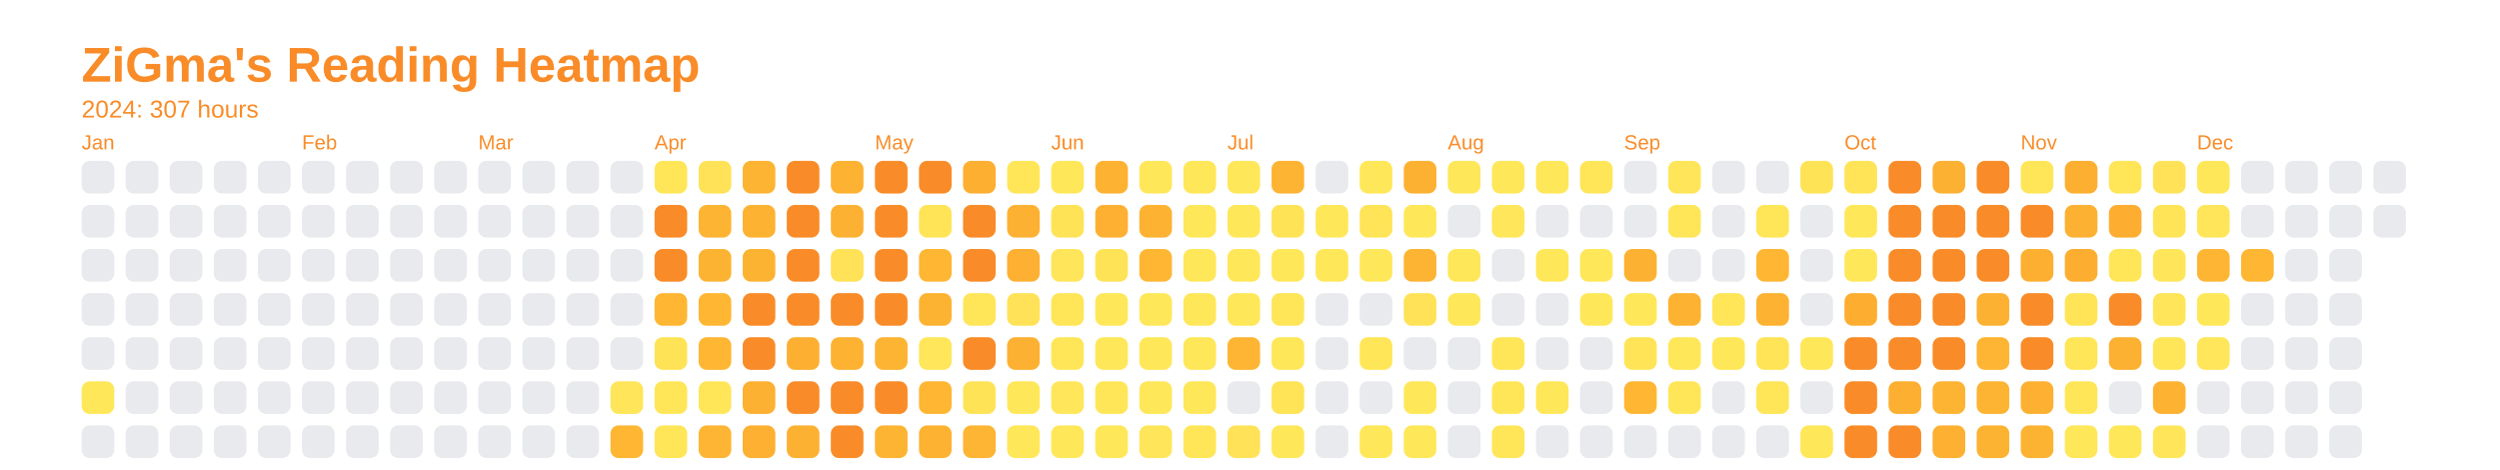
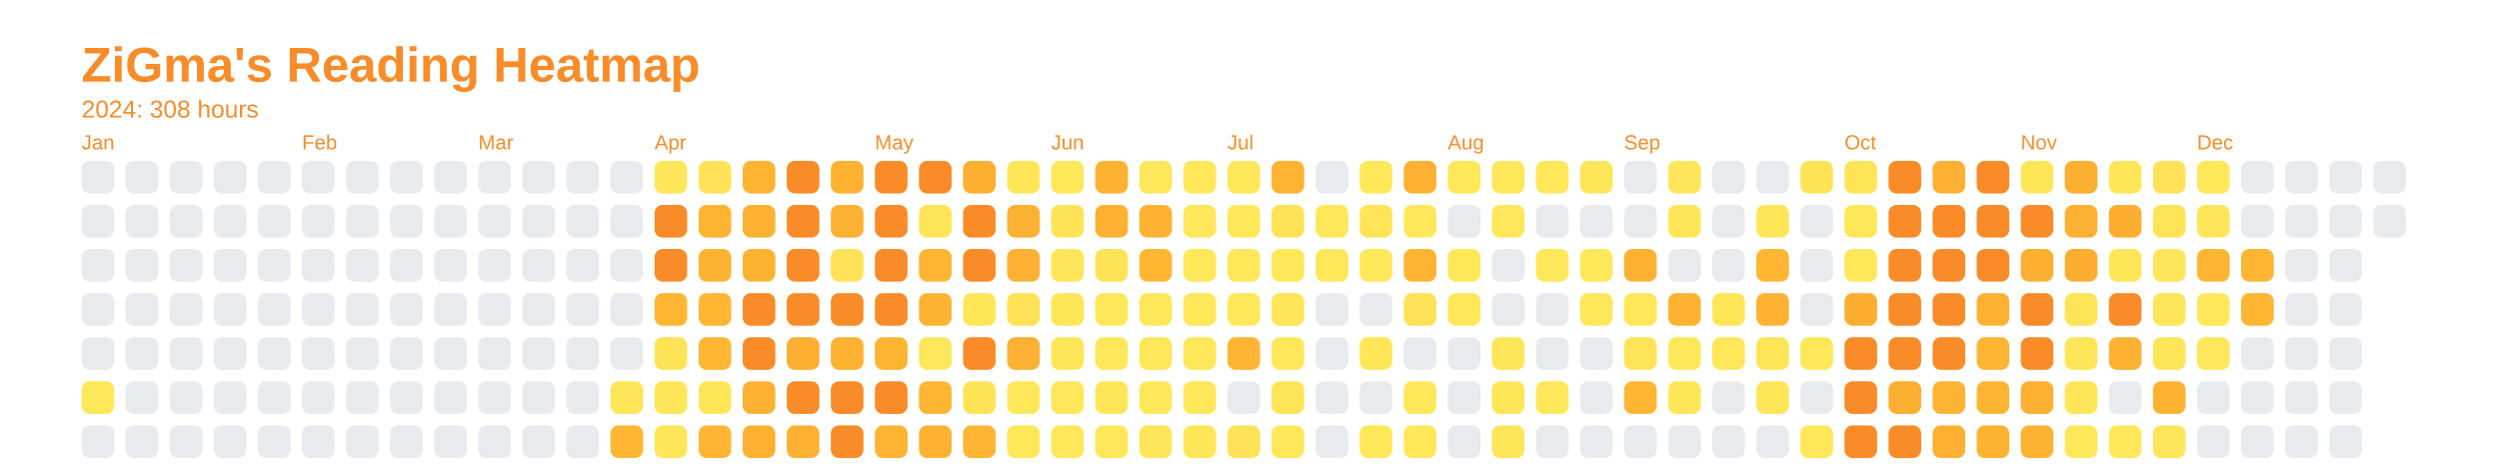
<svg xmlns="http://www.w3.org/2000/svg" baseProfile="full" height="57.5mm" version="1.1" viewBox="0,0,306.2,57.5" width="306.2mm">
  <defs />
  <rect fill="none" height="57.5" width="306.2" x="0" y="0" />
  <text fill="#f98c28" style="font-size:6px; font-family:Arial; font-weight:bold;" x="10" y="10">ZiGma's Reading Heatmap</text>
-   <text fill="#f98c28" style="font-size:3px; font-family:Arial;" x="10" y="14.4">2024: 307 hours</text>
+   <text fill="#f98c28" style="font-size:3px; font-family:Arial;" x="10" y="14.4">2024: 308 hours</text>
  <text fill="#f98c28" style="font-size:2.5px; font-family:Arial" x="10" y="18.3">Jan</text>
  <rect fill="#e8eaed" height="4" rx="1" ry="1" width="4" x="10" y="19.7" />
  <rect fill="#e8eaed" height="4" rx="1" ry="1" width="4" x="10" y="25.1" />
  <rect fill="#e8eaed" height="4" rx="1" ry="1" width="4" x="10" y="30.5" />
  <rect fill="#e8eaed" height="4" rx="1" ry="1" width="4" x="10" y="35.9" />
  <rect fill="#e8eaed" height="4" rx="1" ry="1" width="4" x="10" y="41.3" />
  <rect fill="#ffe75a" height="4" rx="1" ry="1" width="4" x="10" y="46.7" />
  <rect fill="#e8eaed" height="4" rx="1" ry="1" width="4" x="10" y="52.1" />
  <rect fill="#e8eaed" height="4" rx="1" ry="1" width="4" x="15.4" y="19.7" />
  <rect fill="#e8eaed" height="4" rx="1" ry="1" width="4" x="15.4" y="25.1" />
  <rect fill="#e8eaed" height="4" rx="1" ry="1" width="4" x="15.4" y="30.5" />
  <rect fill="#e8eaed" height="4" rx="1" ry="1" width="4" x="15.4" y="35.9" />
  <rect fill="#e8eaed" height="4" rx="1" ry="1" width="4" x="15.4" y="41.3" />
  <rect fill="#e8eaed" height="4" rx="1" ry="1" width="4" x="15.4" y="46.7" />
  <rect fill="#e8eaed" height="4" rx="1" ry="1" width="4" x="15.4" y="52.1" />
  <rect fill="#e8eaed" height="4" rx="1" ry="1" width="4" x="20.8" y="19.7" />
  <rect fill="#e8eaed" height="4" rx="1" ry="1" width="4" x="20.8" y="25.1" />
  <rect fill="#e8eaed" height="4" rx="1" ry="1" width="4" x="20.8" y="30.5" />
  <rect fill="#e8eaed" height="4" rx="1" ry="1" width="4" x="20.8" y="35.9" />
  <rect fill="#e8eaed" height="4" rx="1" ry="1" width="4" x="20.8" y="41.3" />
  <rect fill="#e8eaed" height="4" rx="1" ry="1" width="4" x="20.8" y="46.7" />
  <rect fill="#e8eaed" height="4" rx="1" ry="1" width="4" x="20.8" y="52.1" />
  <rect fill="#e8eaed" height="4" rx="1" ry="1" width="4" x="26.2" y="19.7" />
  <rect fill="#e8eaed" height="4" rx="1" ry="1" width="4" x="26.2" y="25.1" />
  <rect fill="#e8eaed" height="4" rx="1" ry="1" width="4" x="26.2" y="30.5" />
  <rect fill="#e8eaed" height="4" rx="1" ry="1" width="4" x="26.2" y="35.9" />
  <rect fill="#e8eaed" height="4" rx="1" ry="1" width="4" x="26.2" y="41.3" />
  <rect fill="#e8eaed" height="4" rx="1" ry="1" width="4" x="26.2" y="46.7" />
  <rect fill="#e8eaed" height="4" rx="1" ry="1" width="4" x="26.2" y="52.1" />
  <rect fill="#e8eaed" height="4" rx="1" ry="1" width="4" x="31.6" y="19.7" />
  <rect fill="#e8eaed" height="4" rx="1" ry="1" width="4" x="31.6" y="25.1" />
  <rect fill="#e8eaed" height="4" rx="1" ry="1" width="4" x="31.6" y="30.5" />
  <rect fill="#e8eaed" height="4" rx="1" ry="1" width="4" x="31.6" y="35.9" />
  <rect fill="#e8eaed" height="4" rx="1" ry="1" width="4" x="31.6" y="41.3" />
  <rect fill="#e8eaed" height="4" rx="1" ry="1" width="4" x="31.6" y="46.7" />
  <rect fill="#e8eaed" height="4" rx="1" ry="1" width="4" x="31.6" y="52.1" />
  <text fill="#f98c28" style="font-size:2.5px; font-family:Arial" x="37.0" y="18.3">Feb</text>
  <rect fill="#e8eaed" height="4" rx="1" ry="1" width="4" x="37.0" y="19.7" />
  <rect fill="#e8eaed" height="4" rx="1" ry="1" width="4" x="37.0" y="25.1" />
  <rect fill="#e8eaed" height="4" rx="1" ry="1" width="4" x="37.0" y="30.5" />
  <rect fill="#e8eaed" height="4" rx="1" ry="1" width="4" x="37.0" y="35.9" />
  <rect fill="#e8eaed" height="4" rx="1" ry="1" width="4" x="37.0" y="41.3" />
  <rect fill="#e8eaed" height="4" rx="1" ry="1" width="4" x="37.0" y="46.7" />
  <rect fill="#e8eaed" height="4" rx="1" ry="1" width="4" x="37.0" y="52.1" />
  <rect fill="#e8eaed" height="4" rx="1" ry="1" width="4" x="42.4" y="19.7" />
  <rect fill="#e8eaed" height="4" rx="1" ry="1" width="4" x="42.4" y="25.1" />
  <rect fill="#e8eaed" height="4" rx="1" ry="1" width="4" x="42.4" y="30.5" />
  <rect fill="#e8eaed" height="4" rx="1" ry="1" width="4" x="42.4" y="35.9" />
  <rect fill="#e8eaed" height="4" rx="1" ry="1" width="4" x="42.4" y="41.3" />
  <rect fill="#e8eaed" height="4" rx="1" ry="1" width="4" x="42.4" y="46.7" />
  <rect fill="#e8eaed" height="4" rx="1" ry="1" width="4" x="42.4" y="52.1" />
  <rect fill="#e8eaed" height="4" rx="1" ry="1" width="4" x="47.8" y="19.7" />
  <rect fill="#e8eaed" height="4" rx="1" ry="1" width="4" x="47.8" y="25.1" />
  <rect fill="#e8eaed" height="4" rx="1" ry="1" width="4" x="47.8" y="30.5" />
  <rect fill="#e8eaed" height="4" rx="1" ry="1" width="4" x="47.8" y="35.9" />
  <rect fill="#e8eaed" height="4" rx="1" ry="1" width="4" x="47.8" y="41.3" />
  <rect fill="#e8eaed" height="4" rx="1" ry="1" width="4" x="47.8" y="46.7" />
  <rect fill="#e8eaed" height="4" rx="1" ry="1" width="4" x="47.8" y="52.1" />
  <rect fill="#e8eaed" height="4" rx="1" ry="1" width="4" x="53.2" y="19.7" />
  <rect fill="#e8eaed" height="4" rx="1" ry="1" width="4" x="53.2" y="25.1" />
  <rect fill="#e8eaed" height="4" rx="1" ry="1" width="4" x="53.2" y="30.5" />
  <rect fill="#e8eaed" height="4" rx="1" ry="1" width="4" x="53.2" y="35.9" />
  <rect fill="#e8eaed" height="4" rx="1" ry="1" width="4" x="53.2" y="41.3" />
  <rect fill="#e8eaed" height="4" rx="1" ry="1" width="4" x="53.2" y="46.7" />
  <rect fill="#e8eaed" height="4" rx="1" ry="1" width="4" x="53.2" y="52.1" />
  <text fill="#f98c28" style="font-size:2.5px; font-family:Arial" x="58.6" y="18.3">Mar</text>
  <rect fill="#e8eaed" height="4" rx="1" ry="1" width="4" x="58.6" y="19.7" />
  <rect fill="#e8eaed" height="4" rx="1" ry="1" width="4" x="58.6" y="25.1" />
  <rect fill="#e8eaed" height="4" rx="1" ry="1" width="4" x="58.6" y="30.5" />
  <rect fill="#e8eaed" height="4" rx="1" ry="1" width="4" x="58.6" y="35.9" />
  <rect fill="#e8eaed" height="4" rx="1" ry="1" width="4" x="58.6" y="41.3" />
  <rect fill="#e8eaed" height="4" rx="1" ry="1" width="4" x="58.6" y="46.7" />
  <rect fill="#e8eaed" height="4" rx="1" ry="1" width="4" x="58.6" y="52.1" />
  <rect fill="#e8eaed" height="4" rx="1" ry="1" width="4" x="64" y="19.7" />
  <rect fill="#e8eaed" height="4" rx="1" ry="1" width="4" x="64" y="25.1" />
  <rect fill="#e8eaed" height="4" rx="1" ry="1" width="4" x="64" y="30.5" />
  <rect fill="#e8eaed" height="4" rx="1" ry="1" width="4" x="64" y="35.9" />
  <rect fill="#e8eaed" height="4" rx="1" ry="1" width="4" x="64" y="41.3" />
  <rect fill="#e8eaed" height="4" rx="1" ry="1" width="4" x="64" y="46.7" />
  <rect fill="#e8eaed" height="4" rx="1" ry="1" width="4" x="64" y="52.1" />
  <rect fill="#e8eaed" height="4" rx="1" ry="1" width="4" x="69.4" y="19.7" />
  <rect fill="#e8eaed" height="4" rx="1" ry="1" width="4" x="69.4" y="25.1" />
  <rect fill="#e8eaed" height="4" rx="1" ry="1" width="4" x="69.4" y="30.5" />
  <rect fill="#e8eaed" height="4" rx="1" ry="1" width="4" x="69.4" y="35.9" />
  <rect fill="#e8eaed" height="4" rx="1" ry="1" width="4" x="69.4" y="41.3" />
  <rect fill="#e8eaed" height="4" rx="1" ry="1" width="4" x="69.4" y="46.7" />
  <rect fill="#e8eaed" height="4" rx="1" ry="1" width="4" x="69.4" y="52.1" />
  <rect fill="#e8eaed" height="4" rx="1" ry="1" width="4" x="74.8" y="19.7" />
  <rect fill="#e8eaed" height="4" rx="1" ry="1" width="4" x="74.8" y="25.1" />
  <rect fill="#e8eaed" height="4" rx="1" ry="1" width="4" x="74.8" y="30.5" />
  <rect fill="#e8eaed" height="4" rx="1" ry="1" width="4" x="74.8" y="35.9" />
  <rect fill="#e8eaed" height="4" rx="1" ry="1" width="4" x="74.8" y="41.3" />
  <rect fill="#ffe559" height="4" rx="1" ry="1" width="4" x="74.8" y="46.7" />
  <rect fill="#feb633" height="4" rx="1" ry="1" width="4" x="74.8" y="52.1" />
  <text fill="#f98c28" style="font-size:2.5px; font-family:Arial" x="80.2" y="18.3">Apr</text>
  <rect fill="#ffe659" height="4" rx="1" ry="1" width="4" x="80.2" y="19.7" />
  <rect fill="#f98c28" height="4" rx="1" ry="1" width="4" x="80.2" y="25.1" />
  <rect fill="#f98c28" height="4" rx="1" ry="1" width="4" x="80.2" y="30.5" />
  <rect fill="#feb633" height="4" rx="1" ry="1" width="4" x="80.2" y="35.9" />
  <rect fill="#ffe357" height="4" rx="1" ry="1" width="4" x="80.2" y="41.3" />
  <rect fill="#ffe659" height="4" rx="1" ry="1" width="4" x="80.2" y="46.7" />
  <rect fill="#ffe659" height="4" rx="1" ry="1" width="4" x="80.2" y="52.1" />
  <rect fill="#ffe257" height="4" rx="1" ry="1" width="4" x="85.6" y="19.7" />
  <rect fill="#feb433" height="4" rx="1" ry="1" width="4" x="85.6" y="25.1" />
  <rect fill="#fdb332" height="4" rx="1" ry="1" width="4" x="85.6" y="30.5" />
  <rect fill="#feb633" height="4" rx="1" ry="1" width="4" x="85.6" y="35.9" />
  <rect fill="#feb633" height="4" rx="1" ry="1" width="4" x="85.6" y="41.3" />
  <rect fill="#ffe659" height="4" rx="1" ry="1" width="4" x="85.6" y="46.7" />
  <rect fill="#feb533" height="4" rx="1" ry="1" width="4" x="85.6" y="52.1" />
  <rect fill="#fdb432" height="4" rx="1" ry="1" width="4" x="91" y="19.7" />
  <rect fill="#fdb232" height="4" rx="1" ry="1" width="4" x="91" y="25.1" />
  <rect fill="#fdb332" height="4" rx="1" ry="1" width="4" x="91" y="30.5" />
  <rect fill="#f98c28" height="4" rx="1" ry="1" width="4" x="91" y="35.9" />
  <rect fill="#f98c28" height="4" rx="1" ry="1" width="4" x="91" y="41.3" />
  <rect fill="#fdb132" height="4" rx="1" ry="1" width="4" x="91" y="46.7" />
  <rect fill="#fdb031" height="4" rx="1" ry="1" width="4" x="91" y="52.1" />
  <rect fill="#f98c28" height="4" rx="1" ry="1" width="4" x="96.4" y="19.7" />
  <rect fill="#f98c28" height="4" rx="1" ry="1" width="4" x="96.4" y="25.1" />
  <rect fill="#f98c28" height="4" rx="1" ry="1" width="4" x="96.4" y="30.5" />
  <rect fill="#f98c28" height="4" rx="1" ry="1" width="4" x="96.4" y="35.9" />
  <rect fill="#fdaf31" height="4" rx="1" ry="1" width="4" x="96.4" y="41.3" />
  <rect fill="#f98c28" height="4" rx="1" ry="1" width="4" x="96.4" y="46.7" />
  <rect fill="#fdb132" height="4" rx="1" ry="1" width="4" x="96.4" y="52.1" />
  <rect fill="#fdb232" height="4" rx="1" ry="1" width="4" x="101.8" y="19.7" />
  <rect fill="#fdb132" height="4" rx="1" ry="1" width="4" x="101.8" y="25.1" />
  <rect fill="#ffe257" height="4" rx="1" ry="1" width="4" x="101.8" y="30.5" />
  <rect fill="#f98c28" height="4" rx="1" ry="1" width="4" x="101.8" y="35.9" />
  <rect fill="#fdb232" height="4" rx="1" ry="1" width="4" x="101.8" y="41.3" />
  <rect fill="#f98c28" height="4" rx="1" ry="1" width="4" x="101.8" y="46.7" />
  <rect fill="#f98c28" height="4" rx="1" ry="1" width="4" x="101.8" y="52.1" />
  <text fill="#f98c28" style="font-size:2.5px; font-family:Arial" x="107.2" y="18.3">May</text>
  <rect fill="#f98c28" height="4" rx="1" ry="1" width="4" x="107.2" y="19.7" />
  <rect fill="#f98c28" height="4" rx="1" ry="1" width="4" x="107.2" y="25.1" />
  <rect fill="#f98c28" height="4" rx="1" ry="1" width="4" x="107.2" y="30.5" />
  <rect fill="#f98c28" height="4" rx="1" ry="1" width="4" x="107.2" y="35.9" />
  <rect fill="#fdb433" height="4" rx="1" ry="1" width="4" x="107.2" y="41.3" />
  <rect fill="#f98c28" height="4" rx="1" ry="1" width="4" x="107.2" y="46.7" />
  <rect fill="#fdb433" height="4" rx="1" ry="1" width="4" x="107.2" y="52.1" />
  <rect fill="#f98c28" height="4" rx="1" ry="1" width="4" x="112.6" y="19.7" />
  <rect fill="#ffe458" height="4" rx="1" ry="1" width="4" x="112.6" y="25.1" />
  <rect fill="#feb633" height="4" rx="1" ry="1" width="4" x="112.6" y="30.5" />
  <rect fill="#fdb332" height="4" rx="1" ry="1" width="4" x="112.6" y="35.9" />
  <rect fill="#ffe65a" height="4" rx="1" ry="1" width="4" x="112.6" y="41.3" />
  <rect fill="#feb633" height="4" rx="1" ry="1" width="4" x="112.6" y="46.7" />
  <rect fill="#fdb232" height="4" rx="1" ry="1" width="4" x="112.6" y="52.1" />
  <rect fill="#fdaf31" height="4" rx="1" ry="1" width="4" x="118" y="19.7" />
  <rect fill="#f98c28" height="4" rx="1" ry="1" width="4" x="118" y="25.1" />
  <rect fill="#f98c28" height="4" rx="1" ry="1" width="4" x="118" y="30.5" />
  <rect fill="#ffe558" height="4" rx="1" ry="1" width="4" x="118" y="35.9" />
  <rect fill="#f98c28" height="4" rx="1" ry="1" width="4" x="118" y="41.3" />
  <rect fill="#ffe357" height="4" rx="1" ry="1" width="4" x="118" y="46.7" />
  <rect fill="#feb533" height="4" rx="1" ry="1" width="4" x="118" y="52.1" />
  <rect fill="#ffe659" height="4" rx="1" ry="1" width="4" x="123.4" y="19.7" />
  <rect fill="#fdb132" height="4" rx="1" ry="1" width="4" x="123.4" y="25.1" />
  <rect fill="#fdb032" height="4" rx="1" ry="1" width="4" x="123.4" y="30.5" />
  <rect fill="#ffe257" height="4" rx="1" ry="1" width="4" x="123.4" y="35.9" />
  <rect fill="#fdb132" height="4" rx="1" ry="1" width="4" x="123.4" y="41.3" />
  <rect fill="#ffe75a" height="4" rx="1" ry="1" width="4" x="123.4" y="46.7" />
  <rect fill="#ffe75a" height="4" rx="1" ry="1" width="4" x="123.4" y="52.1" />
  <text fill="#f98c28" style="font-size:2.5px; font-family:Arial" x="128.8" y="18.3">Jun</text>
  <rect fill="#ffe75a" height="4" rx="1" ry="1" width="4" x="128.8" y="19.7" />
  <rect fill="#ffe357" height="4" rx="1" ry="1" width="4" x="128.8" y="25.1" />
  <rect fill="#ffe559" height="4" rx="1" ry="1" width="4" x="128.8" y="30.5" />
  <rect fill="#ffe558" height="4" rx="1" ry="1" width="4" x="128.8" y="35.9" />
  <rect fill="#ffe659" height="4" rx="1" ry="1" width="4" x="128.8" y="41.3" />
  <rect fill="#ffe65a" height="4" rx="1" ry="1" width="4" x="128.8" y="46.7" />
  <rect fill="#ffe75a" height="4" rx="1" ry="1" width="4" x="128.8" y="52.1" />
  <rect fill="#fdb232" height="4" rx="1" ry="1" width="4" x="134.2" y="19.7" />
  <rect fill="#fdb031" height="4" rx="1" ry="1" width="4" x="134.2" y="25.1" />
  <rect fill="#ffe357" height="4" rx="1" ry="1" width="4" x="134.2" y="30.5" />
  <rect fill="#ffe75a" height="4" rx="1" ry="1" width="4" x="134.2" y="35.9" />
  <rect fill="#ffe75a" height="4" rx="1" ry="1" width="4" x="134.2" y="41.3" />
  <rect fill="#ffe659" height="4" rx="1" ry="1" width="4" x="134.2" y="46.7" />
  <rect fill="#ffe75a" height="4" rx="1" ry="1" width="4" x="134.2" y="52.1" />
  <rect fill="#ffe75a" height="4" rx="1" ry="1" width="4" x="139.6" y="19.7" />
  <rect fill="#fdb232" height="4" rx="1" ry="1" width="4" x="139.6" y="25.1" />
  <rect fill="#feb633" height="4" rx="1" ry="1" width="4" x="139.6" y="30.5" />
  <rect fill="#ffe75a" height="4" rx="1" ry="1" width="4" x="139.6" y="35.9" />
  <rect fill="#ffe75a" height="4" rx="1" ry="1" width="4" x="139.6" y="41.3" />
  <rect fill="#ffe75a" height="4" rx="1" ry="1" width="4" x="139.6" y="46.7" />
  <rect fill="#ffe559" height="4" rx="1" ry="1" width="4" x="139.6" y="52.1" />
  <rect fill="#ffe75a" height="4" rx="1" ry="1" width="4" x="145" y="19.7" />
  <rect fill="#ffe75a" height="4" rx="1" ry="1" width="4" x="145" y="25.1" />
  <rect fill="#ffe75a" height="4" rx="1" ry="1" width="4" x="145" y="30.5" />
  <rect fill="#ffe75a" height="4" rx="1" ry="1" width="4" x="145" y="35.9" />
  <rect fill="#ffe75a" height="4" rx="1" ry="1" width="4" x="145" y="41.3" />
  <rect fill="#ffe75a" height="4" rx="1" ry="1" width="4" x="145" y="46.7" />
  <rect fill="#ffe659" height="4" rx="1" ry="1" width="4" x="145" y="52.1" />
  <text fill="#f98c28" style="font-size:2.5px; font-family:Arial" x="150.4" y="18.3">Jul</text>
  <rect fill="#ffe75a" height="4" rx="1" ry="1" width="4" x="150.4" y="19.7" />
  <rect fill="#ffe75a" height="4" rx="1" ry="1" width="4" x="150.4" y="25.1" />
  <rect fill="#ffe75a" height="4" rx="1" ry="1" width="4" x="150.4" y="30.5" />
  <rect fill="#ffe75a" height="4" rx="1" ry="1" width="4" x="150.4" y="35.9" />
  <rect fill="#feb533" height="4" rx="1" ry="1" width="4" x="150.4" y="41.3" />
  <rect fill="#e8eaed" height="4" rx="1" ry="1" width="4" x="150.4" y="46.7" />
  <rect fill="#ffe257" height="4" rx="1" ry="1" width="4" x="150.4" y="52.1" />
  <rect fill="#feb433" height="4" rx="1" ry="1" width="4" x="155.8" y="19.7" />
  <rect fill="#ffe357" height="4" rx="1" ry="1" width="4" x="155.8" y="25.1" />
  <rect fill="#ffe75a" height="4" rx="1" ry="1" width="4" x="155.8" y="30.5" />
  <rect fill="#ffe659" height="4" rx="1" ry="1" width="4" x="155.8" y="35.9" />
  <rect fill="#ffe75a" height="4" rx="1" ry="1" width="4" x="155.8" y="41.3" />
  <rect fill="#ffe458" height="4" rx="1" ry="1" width="4" x="155.8" y="46.7" />
  <rect fill="#ffe75a" height="4" rx="1" ry="1" width="4" x="155.8" y="52.1" />
  <rect fill="#e8eaed" height="4" rx="1" ry="1" width="4" x="161.2" y="19.7" />
  <rect fill="#ffe75a" height="4" rx="1" ry="1" width="4" x="161.2" y="25.1" />
  <rect fill="#ffe75a" height="4" rx="1" ry="1" width="4" x="161.2" y="30.5" />
  <rect fill="#e8eaed" height="4" rx="1" ry="1" width="4" x="161.2" y="35.9" />
  <rect fill="#e8eaed" height="4" rx="1" ry="1" width="4" x="161.2" y="41.3" />
  <rect fill="#e8eaed" height="4" rx="1" ry="1" width="4" x="161.2" y="46.7" />
  <rect fill="#e8eaed" height="4" rx="1" ry="1" width="4" x="161.2" y="52.1" />
  <rect fill="#ffe75a" height="4" rx="1" ry="1" width="4" x="166.6" y="19.7" />
  <rect fill="#ffe458" height="4" rx="1" ry="1" width="4" x="166.6" y="25.1" />
  <rect fill="#ffe75a" height="4" rx="1" ry="1" width="4" x="166.6" y="30.5" />
  <rect fill="#e8eaed" height="4" rx="1" ry="1" width="4" x="166.6" y="35.9" />
  <rect fill="#ffe659" height="4" rx="1" ry="1" width="4" x="166.6" y="41.3" />
  <rect fill="#e8eaed" height="4" rx="1" ry="1" width="4" x="166.6" y="46.7" />
  <rect fill="#ffe75a" height="4" rx="1" ry="1" width="4" x="166.6" y="52.1" />
  <rect fill="#fdb132" height="4" rx="1" ry="1" width="4" x="172" y="19.7" />
  <rect fill="#ffe75a" height="4" rx="1" ry="1" width="4" x="172" y="25.1" />
  <rect fill="#fdb433" height="4" rx="1" ry="1" width="4" x="172" y="30.5" />
  <rect fill="#ffe257" height="4" rx="1" ry="1" width="4" x="172" y="35.9" />
  <rect fill="#e8eaed" height="4" rx="1" ry="1" width="4" x="172" y="41.3" />
  <rect fill="#ffe75a" height="4" rx="1" ry="1" width="4" x="172" y="46.7" />
  <rect fill="#ffe75a" height="4" rx="1" ry="1" width="4" x="172" y="52.1" />
  <text fill="#f98c28" style="font-size:2.5px; font-family:Arial" x="177.4" y="18.3">Aug</text>
  <rect fill="#ffe75a" height="4" rx="1" ry="1" width="4" x="177.4" y="19.7" />
  <rect fill="#e8eaed" height="4" rx="1" ry="1" width="4" x="177.4" y="25.1" />
  <rect fill="#ffe75a" height="4" rx="1" ry="1" width="4" x="177.4" y="30.5" />
  <rect fill="#ffe75a" height="4" rx="1" ry="1" width="4" x="177.4" y="35.9" />
  <rect fill="#e8eaed" height="4" rx="1" ry="1" width="4" x="177.4" y="41.3" />
  <rect fill="#e8eaed" height="4" rx="1" ry="1" width="4" x="177.4" y="46.7" />
  <rect fill="#e8eaed" height="4" rx="1" ry="1" width="4" x="177.4" y="52.1" />
  <rect fill="#ffe75a" height="4" rx="1" ry="1" width="4" x="182.8" y="19.7" />
  <rect fill="#ffe65a" height="4" rx="1" ry="1" width="4" x="182.8" y="25.1" />
  <rect fill="#e8eaed" height="4" rx="1" ry="1" width="4" x="182.8" y="30.5" />
  <rect fill="#e8eaed" height="4" rx="1" ry="1" width="4" x="182.8" y="35.9" />
  <rect fill="#ffe659" height="4" rx="1" ry="1" width="4" x="182.8" y="41.3" />
  <rect fill="#ffe659" height="4" rx="1" ry="1" width="4" x="182.8" y="46.7" />
  <rect fill="#ffe558" height="4" rx="1" ry="1" width="4" x="182.8" y="52.1" />
  <rect fill="#ffe75a" height="4" rx="1" ry="1" width="4" x="188.2" y="19.7" />
  <rect fill="#e8eaed" height="4" rx="1" ry="1" width="4" x="188.2" y="25.1" />
  <rect fill="#ffe75a" height="4" rx="1" ry="1" width="4" x="188.2" y="30.5" />
  <rect fill="#e8eaed" height="4" rx="1" ry="1" width="4" x="188.2" y="35.9" />
  <rect fill="#e8eaed" height="4" rx="1" ry="1" width="4" x="188.2" y="41.3" />
  <rect fill="#ffe75a" height="4" rx="1" ry="1" width="4" x="188.2" y="46.7" />
  <rect fill="#e8eaed" height="4" rx="1" ry="1" width="4" x="188.2" y="52.1" />
  <rect fill="#ffe558" height="4" rx="1" ry="1" width="4" x="193.6" y="19.7" />
  <rect fill="#e8eaed" height="4" rx="1" ry="1" width="4" x="193.6" y="25.1" />
  <rect fill="#ffe75a" height="4" rx="1" ry="1" width="4" x="193.6" y="30.5" />
  <rect fill="#ffe75a" height="4" rx="1" ry="1" width="4" x="193.6" y="35.9" />
  <rect fill="#e8eaed" height="4" rx="1" ry="1" width="4" x="193.6" y="41.3" />
  <rect fill="#e8eaed" height="4" rx="1" ry="1" width="4" x="193.6" y="46.7" />
  <rect fill="#e8eaed" height="4" rx="1" ry="1" width="4" x="193.6" y="52.1" />
  <text fill="#f98c28" style="font-size:2.5px; font-family:Arial" x="199" y="18.3">Sep</text>
  <rect fill="#e8eaed" height="4" rx="1" ry="1" width="4" x="199" y="19.7" />
  <rect fill="#e8eaed" height="4" rx="1" ry="1" width="4" x="199" y="25.1" />
  <rect fill="#fdb132" height="4" rx="1" ry="1" width="4" x="199" y="30.5" />
  <rect fill="#ffe75a" height="4" rx="1" ry="1" width="4" x="199" y="35.9" />
  <rect fill="#ffe458" height="4" rx="1" ry="1" width="4" x="199" y="41.3" />
  <rect fill="#feb633" height="4" rx="1" ry="1" width="4" x="199" y="46.7" />
  <rect fill="#e8eaed" height="4" rx="1" ry="1" width="4" x="199" y="52.1" />
  <rect fill="#ffe559" height="4" rx="1" ry="1" width="4" x="204.4" y="19.7" />
  <rect fill="#ffe659" height="4" rx="1" ry="1" width="4" x="204.4" y="25.1" />
  <rect fill="#e8eaed" height="4" rx="1" ry="1" width="4" x="204.4" y="30.5" />
  <rect fill="#fdb232" height="4" rx="1" ry="1" width="4" x="204.4" y="35.9" />
  <rect fill="#ffe75a" height="4" rx="1" ry="1" width="4" x="204.4" y="41.3" />
  <rect fill="#ffe659" height="4" rx="1" ry="1" width="4" x="204.4" y="46.7" />
  <rect fill="#e8eaed" height="4" rx="1" ry="1" width="4" x="204.4" y="52.1" />
  <rect fill="#e8eaed" height="4" rx="1" ry="1" width="4" x="209.8" y="19.7" />
  <rect fill="#e8eaed" height="4" rx="1" ry="1" width="4" x="209.8" y="25.1" />
  <rect fill="#e8eaed" height="4" rx="1" ry="1" width="4" x="209.8" y="30.5" />
  <rect fill="#ffe659" height="4" rx="1" ry="1" width="4" x="209.8" y="35.9" />
  <rect fill="#ffe75a" height="4" rx="1" ry="1" width="4" x="209.8" y="41.3" />
  <rect fill="#e8eaed" height="4" rx="1" ry="1" width="4" x="209.8" y="46.7" />
  <rect fill="#e8eaed" height="4" rx="1" ry="1" width="4" x="209.8" y="52.1" />
  <rect fill="#e8eaed" height="4" rx="1" ry="1" width="4" x="215.2" y="19.7" />
  <rect fill="#ffe558" height="4" rx="1" ry="1" width="4" x="215.2" y="25.1" />
  <rect fill="#feb633" height="4" rx="1" ry="1" width="4" x="215.2" y="30.5" />
  <rect fill="#fdb232" height="4" rx="1" ry="1" width="4" x="215.2" y="35.9" />
  <rect fill="#ffe458" height="4" rx="1" ry="1" width="4" x="215.2" y="41.3" />
  <rect fill="#ffe558" height="4" rx="1" ry="1" width="4" x="215.2" y="46.7" />
  <rect fill="#e8eaed" height="4" rx="1" ry="1" width="4" x="215.2" y="52.1" />
  <rect fill="#ffe357" height="4" rx="1" ry="1" width="4" x="220.6" y="19.7" />
  <rect fill="#e8eaed" height="4" rx="1" ry="1" width="4" x="220.6" y="25.1" />
  <rect fill="#e8eaed" height="4" rx="1" ry="1" width="4" x="220.6" y="30.5" />
  <rect fill="#e8eaed" height="4" rx="1" ry="1" width="4" x="220.6" y="35.9" />
  <rect fill="#ffe75a" height="4" rx="1" ry="1" width="4" x="220.6" y="41.3" />
  <rect fill="#e8eaed" height="4" rx="1" ry="1" width="4" x="220.6" y="46.7" />
  <rect fill="#ffe75a" height="4" rx="1" ry="1" width="4" x="220.6" y="52.1" />
  <text fill="#f98c28" style="font-size:2.5px; font-family:Arial" x="226" y="18.3">Oct</text>
  <rect fill="#ffe458" height="4" rx="1" ry="1" width="4" x="226" y="19.7" />
  <rect fill="#ffe75a" height="4" rx="1" ry="1" width="4" x="226" y="25.1" />
  <rect fill="#ffe75a" height="4" rx="1" ry="1" width="4" x="226" y="30.5" />
  <rect fill="#fdae31" height="4" rx="1" ry="1" width="4" x="226" y="35.9" />
  <rect fill="#f98c28" height="4" rx="1" ry="1" width="4" x="226" y="41.3" />
  <rect fill="#f98c28" height="4" rx="1" ry="1" width="4" x="226" y="46.7" />
  <rect fill="#f98c28" height="4" rx="1" ry="1" width="4" x="226" y="52.1" />
  <rect fill="#f98c28" height="4" rx="1" ry="1" width="4" x="231.4" y="19.7" />
  <rect fill="#f98c28" height="4" rx="1" ry="1" width="4" x="231.4" y="25.1" />
  <rect fill="#f98c28" height="4" rx="1" ry="1" width="4" x="231.4" y="30.5" />
  <rect fill="#f98c28" height="4" rx="1" ry="1" width="4" x="231.4" y="35.9" />
  <rect fill="#f98c28" height="4" rx="1" ry="1" width="4" x="231.4" y="41.3" />
  <rect fill="#fdaf31" height="4" rx="1" ry="1" width="4" x="231.4" y="46.7" />
  <rect fill="#f98c28" height="4" rx="1" ry="1" width="4" x="231.4" y="52.1" />
  <rect fill="#fdb132" height="4" rx="1" ry="1" width="4" x="236.8" y="19.7" />
  <rect fill="#f98c28" height="4" rx="1" ry="1" width="4" x="236.8" y="25.1" />
  <rect fill="#f98c28" height="4" rx="1" ry="1" width="4" x="236.8" y="30.5" />
  <rect fill="#f98c28" height="4" rx="1" ry="1" width="4" x="236.8" y="35.9" />
  <rect fill="#f98c28" height="4" rx="1" ry="1" width="4" x="236.8" y="41.3" />
  <rect fill="#feb433" height="4" rx="1" ry="1" width="4" x="236.8" y="46.7" />
  <rect fill="#fdb031" height="4" rx="1" ry="1" width="4" x="236.8" y="52.1" />
  <rect fill="#f98c28" height="4" rx="1" ry="1" width="4" x="242.2" y="19.7" />
  <rect fill="#f98c28" height="4" rx="1" ry="1" width="4" x="242.2" y="25.1" />
  <rect fill="#f98c28" height="4" rx="1" ry="1" width="4" x="242.2" y="30.5" />
  <rect fill="#fdb132" height="4" rx="1" ry="1" width="4" x="242.2" y="35.9" />
  <rect fill="#feb533" height="4" rx="1" ry="1" width="4" x="242.2" y="41.3" />
  <rect fill="#fdb433" height="4" rx="1" ry="1" width="4" x="242.2" y="46.7" />
  <rect fill="#fdb332" height="4" rx="1" ry="1" width="4" x="242.2" y="52.1" />
  <text fill="#f98c28" style="font-size:2.5px; font-family:Arial" x="247.6" y="18.3">Nov</text>
  <rect fill="#ffe659" height="4" rx="1" ry="1" width="4" x="247.6" y="19.7" />
  <rect fill="#f98c28" height="4" rx="1" ry="1" width="4" x="247.6" y="25.1" />
  <rect fill="#fdaf31" height="4" rx="1" ry="1" width="4" x="247.6" y="30.5" />
  <rect fill="#f98c28" height="4" rx="1" ry="1" width="4" x="247.6" y="35.9" />
  <rect fill="#f98c28" height="4" rx="1" ry="1" width="4" x="247.6" y="41.3" />
  <rect fill="#fdb032" height="4" rx="1" ry="1" width="4" x="247.6" y="46.7" />
  <rect fill="#fdb332" height="4" rx="1" ry="1" width="4" x="247.6" y="52.1" />
  <rect fill="#fdaf31" height="4" rx="1" ry="1" width="4" x="253" y="19.7" />
  <rect fill="#fdb132" height="4" rx="1" ry="1" width="4" x="253" y="25.1" />
  <rect fill="#fdae31" height="4" rx="1" ry="1" width="4" x="253" y="30.5" />
  <rect fill="#ffe458" height="4" rx="1" ry="1" width="4" x="253" y="35.9" />
  <rect fill="#ffe558" height="4" rx="1" ry="1" width="4" x="253" y="41.3" />
  <rect fill="#ffe659" height="4" rx="1" ry="1" width="4" x="253" y="46.7" />
  <rect fill="#ffe75a" height="4" rx="1" ry="1" width="4" x="253" y="52.1" />
  <rect fill="#ffe558" height="4" rx="1" ry="1" width="4" x="258.4" y="19.7" />
  <rect fill="#fdae31" height="4" rx="1" ry="1" width="4" x="258.4" y="25.1" />
  <rect fill="#ffe659" height="4" rx="1" ry="1" width="4" x="258.4" y="30.5" />
  <rect fill="#f98c28" height="4" rx="1" ry="1" width="4" x="258.4" y="35.9" />
  <rect fill="#fdb132" height="4" rx="1" ry="1" width="4" x="258.4" y="41.3" />
  <rect fill="#e8eaed" height="4" rx="1" ry="1" width="4" x="258.4" y="46.7" />
  <rect fill="#ffe75a" height="4" rx="1" ry="1" width="4" x="258.4" y="52.1" />
  <rect fill="#ffe257" height="4" rx="1" ry="1" width="4" x="263.8" y="19.7" />
  <rect fill="#ffe458" height="4" rx="1" ry="1" width="4" x="263.8" y="25.1" />
  <rect fill="#ffe559" height="4" rx="1" ry="1" width="4" x="263.8" y="30.5" />
  <rect fill="#ffe559" height="4" rx="1" ry="1" width="4" x="263.8" y="35.9" />
  <rect fill="#ffe558" height="4" rx="1" ry="1" width="4" x="263.8" y="41.3" />
  <rect fill="#fdb232" height="4" rx="1" ry="1" width="4" x="263.8" y="46.7" />
  <rect fill="#ffe559" height="4" rx="1" ry="1" width="4" x="263.8" y="52.1" />
  <text fill="#f98c28" style="font-size:2.5px; font-family:Arial" x="269.2" y="18.3">Dec</text>
  <rect fill="#ffe75a" height="4" rx="1" ry="1" width="4" x="269.2" y="19.7" />
  <rect fill="#ffe559" height="4" rx="1" ry="1" width="4" x="269.2" y="25.1" />
  <rect fill="#feb533" height="4" rx="1" ry="1" width="4" x="269.2" y="30.5" />
  <rect fill="#ffe75a" height="4" rx="1" ry="1" width="4" x="269.2" y="35.9" />
  <rect fill="#ffe65a" height="4" rx="1" ry="1" width="4" x="269.2" y="41.3" />
  <rect fill="#e8eaed" height="4" rx="1" ry="1" width="4" x="269.2" y="46.7" />
  <rect fill="#e8eaed" height="4" rx="1" ry="1" width="4" x="269.2" y="52.1" />
  <rect fill="#e8eaed" height="4" rx="1" ry="1" width="4" x="274.6" y="19.7" />
  <rect fill="#e8eaed" height="4" rx="1" ry="1" width="4" x="274.6" y="25.1" />
  <rect fill="#feb633" height="4" rx="1" ry="1" width="4" x="274.6" y="30.5" />
-   <rect fill="#e8eaed" height="4" rx="1" ry="1" width="4" x="274.6" y="35.9" />
+   <rect fill="#feb633" height="4" rx="1" ry="1" width="4" x="274.6" y="35.9" />
  <rect fill="#e8eaed" height="4" rx="1" ry="1" width="4" x="274.6" y="41.3" />
  <rect fill="#e8eaed" height="4" rx="1" ry="1" width="4" x="274.6" y="46.7" />
  <rect fill="#e8eaed" height="4" rx="1" ry="1" width="4" x="274.6" y="52.1" />
  <rect fill="#e8eaed" height="4" rx="1" ry="1" width="4" x="280" y="19.7" />
  <rect fill="#e8eaed" height="4" rx="1" ry="1" width="4" x="280" y="25.1" />
  <rect fill="#e8eaed" height="4" rx="1" ry="1" width="4" x="280" y="30.5" />
  <rect fill="#e8eaed" height="4" rx="1" ry="1" width="4" x="280" y="35.9" />
  <rect fill="#e8eaed" height="4" rx="1" ry="1" width="4" x="280" y="41.3" />
  <rect fill="#e8eaed" height="4" rx="1" ry="1" width="4" x="280" y="46.7" />
  <rect fill="#e8eaed" height="4" rx="1" ry="1" width="4" x="280" y="52.1" />
  <rect fill="#e8eaed" height="4" rx="1" ry="1" width="4" x="285.4" y="19.7" />
  <rect fill="#e8eaed" height="4" rx="1" ry="1" width="4" x="285.4" y="25.1" />
  <rect fill="#e8eaed" height="4" rx="1" ry="1" width="4" x="285.4" y="30.5" />
  <rect fill="#e8eaed" height="4" rx="1" ry="1" width="4" x="285.4" y="35.9" />
  <rect fill="#e8eaed" height="4" rx="1" ry="1" width="4" x="285.4" y="41.3" />
  <rect fill="#e8eaed" height="4" rx="1" ry="1" width="4" x="285.4" y="46.7" />
  <rect fill="#e8eaed" height="4" rx="1" ry="1" width="4" x="285.4" y="52.1" />
  <rect fill="#e8eaed" height="4" rx="1" ry="1" width="4" x="290.8" y="19.7" />
  <rect fill="#e8eaed" height="4" rx="1" ry="1" width="4" x="290.8" y="25.1" />
</svg>
